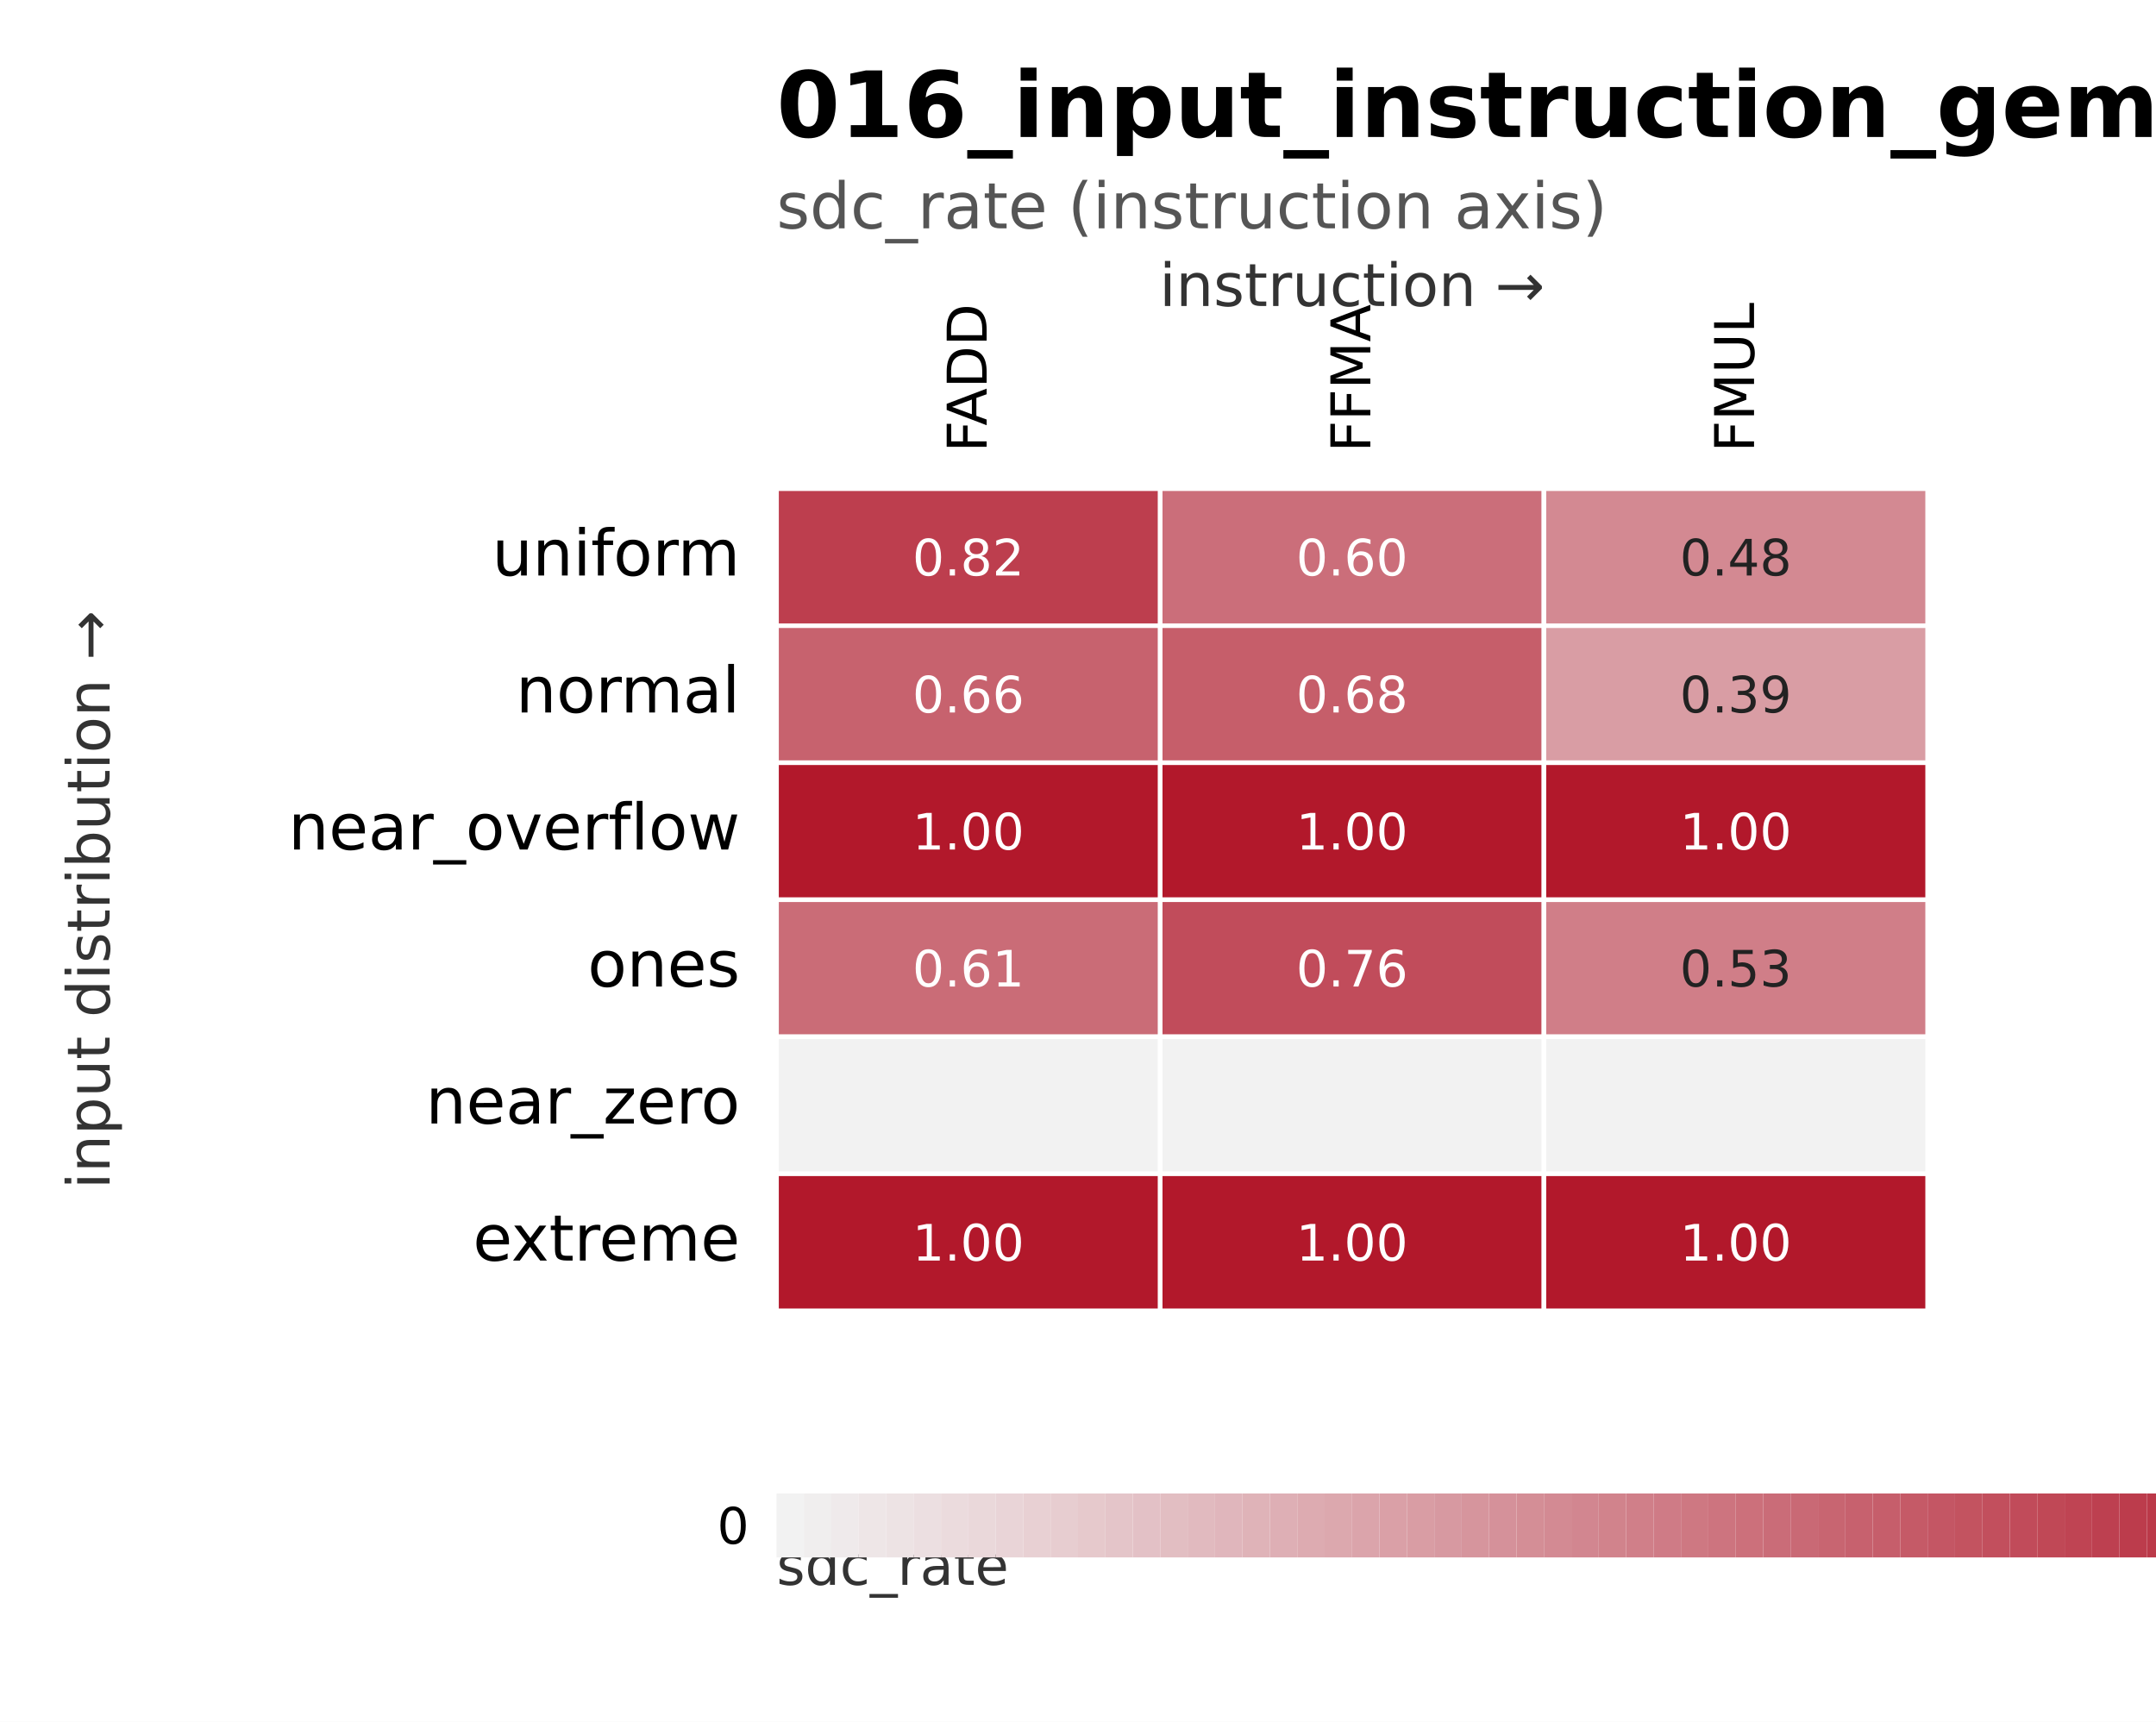
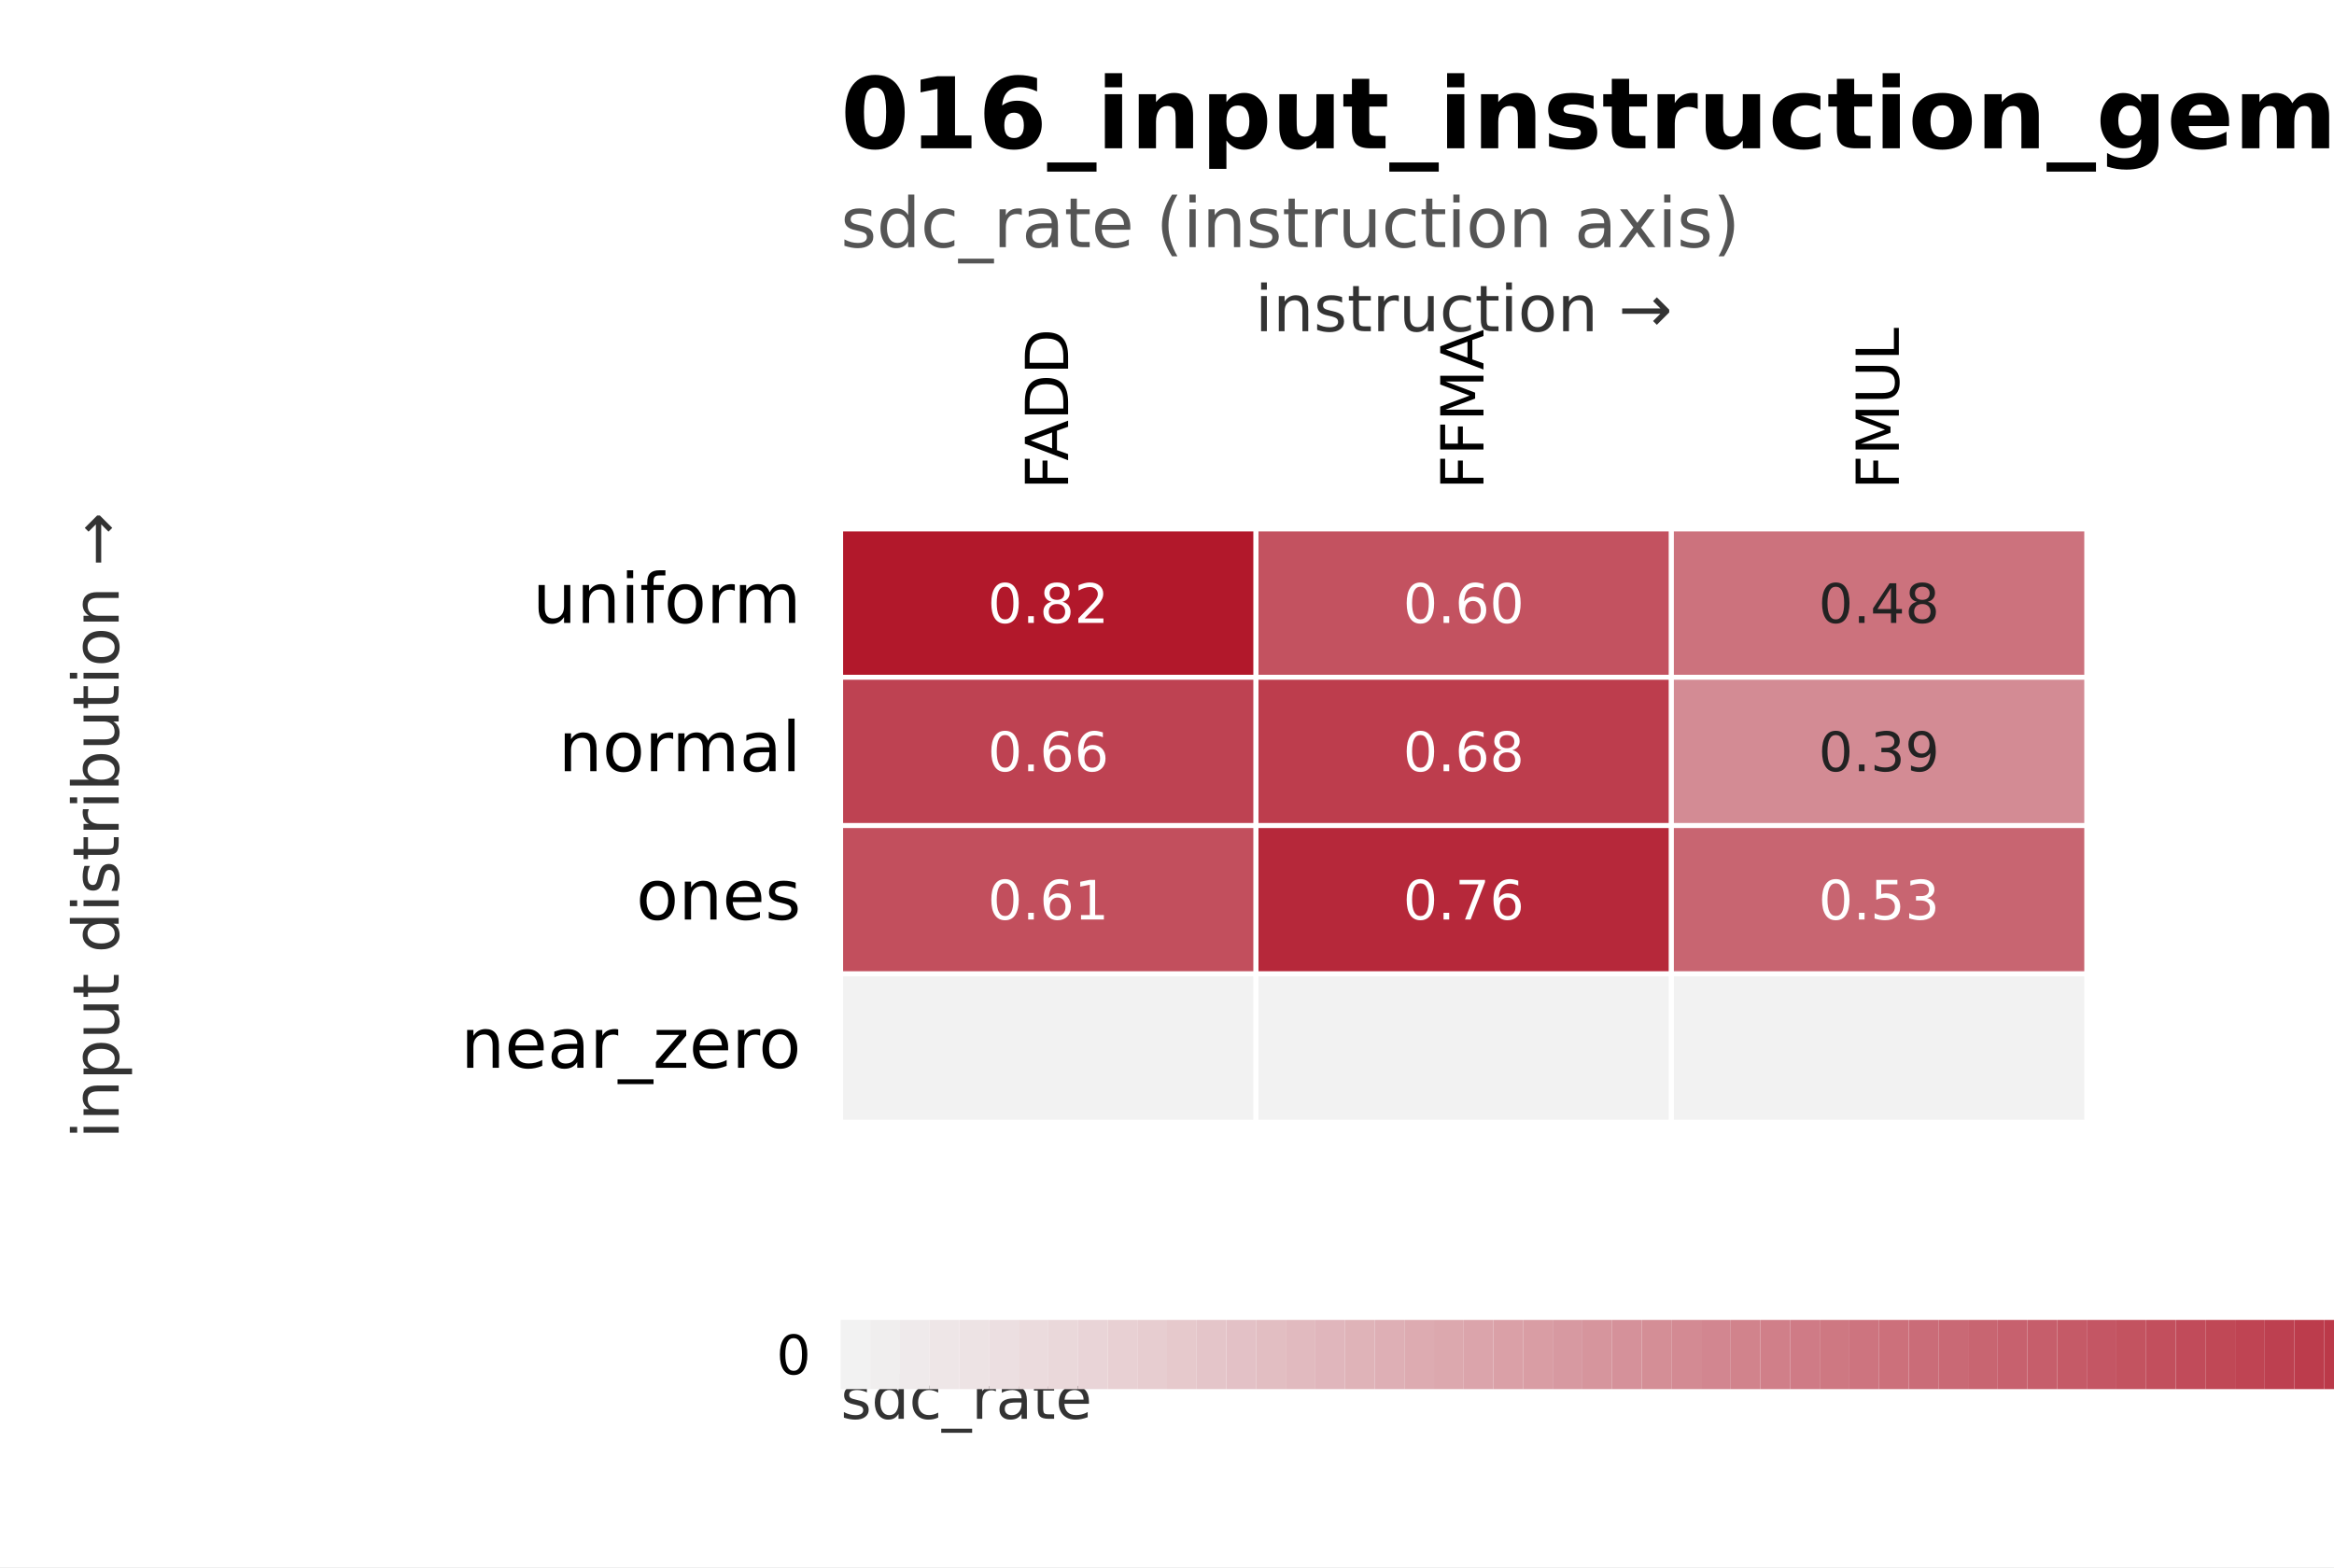
- <svg xmlns="http://www.w3.org/2000/svg" width="472" height="377" font-family="DejaVu Sans, Verdana, sans-serif">
+ <svg xmlns="http://www.w3.org/2000/svg" width="472" height="317" font-family="DejaVu Sans, Verdana, sans-serif">
  <rect width="100%" height="100%" fill="#ffffff" />
  <text x="170" y="30" font-size="20" font-weight="bold">016_input_instruction_gemm  [L2_1e-6]</text>
  <text x="170" y="50" font-size="14" fill="#555">sdc_rate  (instruction axis)</text>
  <text x="296" y="67" font-size="13" fill="#333" text-anchor="middle">instruction →</text>
  <text x="216" y="99" font-size="12" text-anchor="start" transform="rotate(-90 216 99)">FADD</text>
  <text x="300" y="99" font-size="12" text-anchor="start" transform="rotate(-90 300 99)">FFMA</text>
  <text x="384" y="99" font-size="12" text-anchor="start" transform="rotate(-90 384 99)">FMUL</text>
  <text x="162" y="126" font-size="14" text-anchor="end">uniform</text>
-   <rect x="170" y="107" width="84" height="30" fill="#bd3e4e" stroke="#ffffff" stroke-width="1" />
+   <rect x="170" y="107" width="84" height="30" fill="#b2182b" stroke="#ffffff" stroke-width="1" />
  <text x="212" y="126" font-size="11" fill="#ffffff" text-anchor="middle">0.82</text>
-   <rect x="254" y="107" width="84" height="30" fill="#cb6e7a" stroke="#ffffff" stroke-width="1" />
+   <rect x="254" y="107" width="84" height="30" fill="#c35260" stroke="#ffffff" stroke-width="1" />
  <text x="296" y="126" font-size="11" fill="#ffffff" text-anchor="middle">0.60</text>
-   <rect x="338" y="107" width="84" height="30" fill="#d38992" stroke="#ffffff" stroke-width="1" />
+   <rect x="338" y="107" width="84" height="30" fill="#cc727d" stroke="#ffffff" stroke-width="1" />
  <text x="380" y="126" font-size="11" fill="#222222" text-anchor="middle">0.48</text>
  <text x="162" y="156" font-size="14" text-anchor="end">normal</text>
-   <rect x="170" y="137" width="84" height="30" fill="#c7626e" stroke="#ffffff" stroke-width="1" />
+   <rect x="170" y="137" width="84" height="30" fill="#be4252" stroke="#ffffff" stroke-width="1" />
  <text x="212" y="156" font-size="11" fill="#ffffff" text-anchor="middle">0.66</text>
-   <rect x="254" y="137" width="84" height="30" fill="#c65e6a" stroke="#ffffff" stroke-width="1" />
+   <rect x="254" y="137" width="84" height="30" fill="#bd3d4d" stroke="#ffffff" stroke-width="1" />
  <text x="296" y="156" font-size="11" fill="#ffffff" text-anchor="middle">0.68</text>
-   <rect x="338" y="137" width="84" height="30" fill="#d99da4" stroke="#ffffff" stroke-width="1" />
+   <rect x="338" y="137" width="84" height="30" fill="#d38b94" stroke="#ffffff" stroke-width="1" />
  <text x="380" y="156" font-size="11" fill="#222222" text-anchor="middle">0.39</text>
-   <text x="162" y="186" font-size="14" text-anchor="end">near_overflow</text>
-   <rect x="170" y="167" width="84" height="30" fill="#b2182b" stroke="#ffffff" stroke-width="1" />
-   <text x="212" y="186" font-size="11" fill="#ffffff" text-anchor="middle">1.00</text>
-   <rect x="254" y="167" width="84" height="30" fill="#b2182b" stroke="#ffffff" stroke-width="1" />
-   <text x="296" y="186" font-size="11" fill="#ffffff" text-anchor="middle">1.00</text>
-   <rect x="338" y="167" width="84" height="30" fill="#b2182b" stroke="#ffffff" stroke-width="1" />
-   <text x="380" y="186" font-size="11" fill="#ffffff" text-anchor="middle">1.00</text>
-   <text x="162" y="216" font-size="14" text-anchor="end">ones</text>
-   <rect x="170" y="197" width="84" height="30" fill="#ca6c77" stroke="#ffffff" stroke-width="1" />
-   <text x="212" y="216" font-size="11" fill="#ffffff" text-anchor="middle">0.61</text>
-   <rect x="254" y="197" width="84" height="30" fill="#c14c5b" stroke="#ffffff" stroke-width="1" />
-   <text x="296" y="216" font-size="11" fill="#ffffff" text-anchor="middle">0.76</text>
-   <rect x="338" y="197" width="84" height="30" fill="#d07e88" stroke="#ffffff" stroke-width="1" />
-   <text x="380" y="216" font-size="11" fill="#222222" text-anchor="middle">0.53</text>
-   <text x="162" y="246" font-size="14" text-anchor="end">near_zero</text>
-   <rect x="170" y="227" width="84" height="30" fill="#f2f2f2" stroke="#ffffff" stroke-width="1" />
-   <rect x="254" y="227" width="84" height="30" fill="#f2f2f2" stroke="#ffffff" stroke-width="1" />
-   <rect x="338" y="227" width="84" height="30" fill="#f2f2f2" stroke="#ffffff" stroke-width="1" />
-   <text x="162" y="276" font-size="14" text-anchor="end">extreme</text>
-   <rect x="170" y="257" width="84" height="30" fill="#b2182b" stroke="#ffffff" stroke-width="1" />
-   <text x="212" y="276" font-size="11" fill="#ffffff" text-anchor="middle">1.00</text>
-   <rect x="254" y="257" width="84" height="30" fill="#b2182b" stroke="#ffffff" stroke-width="1" />
-   <text x="296" y="276" font-size="11" fill="#ffffff" text-anchor="middle">1.00</text>
-   <rect x="338" y="257" width="84" height="30" fill="#b2182b" stroke="#ffffff" stroke-width="1" />
-   <text x="380" y="276" font-size="11" fill="#ffffff" text-anchor="middle">1.00</text>
-   <text x="24" y="197" font-size="13" fill="#333" text-anchor="middle" transform="rotate(-90 24 197)">input distribution →</text>
-   <text x="170" y="347" font-size="12" fill="#333">sdc_rate</text>
-   <text x="164" y="338" font-size="11" text-anchor="end">0</text>
-   <rect x="170" y="327" width="6" height="14" fill="#f2f2f2" />
-   <rect x="176" y="327" width="6" height="14" fill="#f0eeee" />
-   <rect x="182" y="327" width="6" height="14" fill="#efeaeb" />
-   <rect x="188" y="327" width="6" height="14" fill="#eee6e7" />
-   <rect x="194" y="327" width="6" height="14" fill="#ede3e4" />
-   <rect x="200" y="327" width="6" height="14" fill="#ecdfe1" />
-   <rect x="206" y="327" width="6" height="14" fill="#ebdbdd" />
-   <rect x="212" y="327" width="6" height="14" fill="#ead8da" />
-   <rect x="218" y="327" width="6" height="14" fill="#e9d4d7" />
-   <rect x="224" y="327" width="6" height="14" fill="#e8d0d3" />
-   <rect x="230" y="327" width="6" height="14" fill="#e7cdd0" />
-   <rect x="236" y="327" width="6" height="14" fill="#e6c9cc" />
-   <rect x="242" y="327" width="6" height="14" fill="#e4c5c9" />
-   <rect x="248" y="327" width="6" height="14" fill="#e3c1c6" />
-   <rect x="254" y="327" width="6" height="14" fill="#e2bec2" />
-   <rect x="260" y="327" width="6" height="14" fill="#e1babf" />
-   <rect x="266" y="327" width="6" height="14" fill="#e0b6bc" />
-   <rect x="272" y="327" width="6" height="14" fill="#dfb3b8" />
-   <rect x="278" y="327" width="6" height="14" fill="#deafb5" />
-   <rect x="284" y="327" width="6" height="14" fill="#ddabb1" />
-   <rect x="290" y="327" width="6" height="14" fill="#dca8ae" />
-   <rect x="296" y="327" width="6" height="14" fill="#dba4ab" />
-   <rect x="302" y="327" width="6" height="14" fill="#daa0a7" />
-   <rect x="308" y="327" width="6" height="14" fill="#d99da4" />
-   <rect x="314" y="327" width="6" height="14" fill="#d799a1" />
-   <rect x="320" y="327" width="6" height="14" fill="#d6959d" />
-   <rect x="326" y="327" width="6" height="14" fill="#d5919a" />
-   <rect x="332" y="327" width="6" height="14" fill="#d48e96" />
-   <rect x="338" y="327" width="6" height="14" fill="#d38a93" />
-   <rect x="344" y="327" width="6" height="14" fill="#d28690" />
-   <rect x="350" y="327" width="6" height="14" fill="#d1838c" />
-   <rect x="356" y="327" width="6" height="14" fill="#d07f89" />
-   <rect x="362" y="327" width="6" height="14" fill="#cf7b86" />
-   <rect x="368" y="327" width="6" height="14" fill="#ce7882" />
-   <rect x="374" y="327" width="6" height="14" fill="#cd747f" />
-   <rect x="380" y="327" width="6" height="14" fill="#cc707b" />
-   <rect x="386" y="327" width="6" height="14" fill="#ca6c78" />
-   <rect x="392" y="327" width="6" height="14" fill="#c96975" />
-   <rect x="398" y="327" width="6" height="14" fill="#c86571" />
-   <rect x="404" y="327" width="6" height="14" fill="#c7616e" />
-   <rect x="410" y="327" width="6" height="14" fill="#c65e6b" />
-   <rect x="416" y="327" width="6" height="14" fill="#c55a67" />
-   <rect x="422" y="327" width="6" height="14" fill="#c45664" />
-   <rect x="428" y="327" width="6" height="14" fill="#c35360" />
-   <rect x="434" y="327" width="6" height="14" fill="#c24f5d" />
-   <rect x="440" y="327" width="6" height="14" fill="#c14b5a" />
-   <rect x="446" y="327" width="6" height="14" fill="#c04856" />
-   <rect x="452" y="327" width="6" height="14" fill="#bf4453" />
-   <rect x="458" y="327" width="6" height="14" fill="#bd4050" />
-   <rect x="464" y="327" width="6" height="14" fill="#bc3c4c" />
-   <rect x="470" y="327" width="6" height="14" fill="#bb3949" />
-   <rect x="476" y="327" width="6" height="14" fill="#ba3545" />
-   <rect x="482" y="327" width="6" height="14" fill="#b93142" />
-   <rect x="488" y="327" width="6" height="14" fill="#b82e3f" />
-   <rect x="494" y="327" width="6" height="14" fill="#b72a3b" />
-   <rect x="500" y="327" width="6" height="14" fill="#b62638" />
-   <rect x="506" y="327" width="6" height="14" fill="#b52335" />
-   <rect x="512" y="327" width="6" height="14" fill="#b41f31" />
-   <rect x="518" y="327" width="6" height="14" fill="#b31b2e" />
-   <rect x="524" y="327" width="6" height="14" fill="#b2182b" />
-   <text x="536" y="338" font-size="11">1</text>
+   <text x="162" y="186" font-size="14" text-anchor="end">ones</text>
+   <rect x="170" y="167" width="84" height="30" fill="#c24f5d" stroke="#ffffff" stroke-width="1" />
+   <text x="212" y="186" font-size="11" fill="#ffffff" text-anchor="middle">0.61</text>
+   <rect x="254" y="167" width="84" height="30" fill="#b6283a" stroke="#ffffff" stroke-width="1" />
+   <text x="296" y="186" font-size="11" fill="#ffffff" text-anchor="middle">0.76</text>
+   <rect x="338" y="167" width="84" height="30" fill="#c86571" stroke="#ffffff" stroke-width="1" />
+   <text x="380" y="186" font-size="11" fill="#ffffff" text-anchor="middle">0.53</text>
+   <text x="162" y="216" font-size="14" text-anchor="end">near_zero</text>
+   <rect x="170" y="197" width="84" height="30" fill="#f2f2f2" stroke="#ffffff" stroke-width="1" />
+   <rect x="254" y="197" width="84" height="30" fill="#f2f2f2" stroke="#ffffff" stroke-width="1" />
+   <rect x="338" y="197" width="84" height="30" fill="#f2f2f2" stroke="#ffffff" stroke-width="1" />
+   <text x="24" y="167" font-size="13" fill="#333" text-anchor="middle" transform="rotate(-90 24 167)">input distribution →</text>
+   <text x="170" y="287" font-size="12" fill="#333">sdc_rate</text>
+   <text x="164" y="278" font-size="11" text-anchor="end">0</text>
+   <rect x="170" y="267" width="6" height="14" fill="#f2f2f2" />
+   <rect x="176" y="267" width="6" height="14" fill="#f0eeee" />
+   <rect x="182" y="267" width="6" height="14" fill="#efeaeb" />
+   <rect x="188" y="267" width="6" height="14" fill="#eee6e7" />
+   <rect x="194" y="267" width="6" height="14" fill="#ede3e4" />
+   <rect x="200" y="267" width="6" height="14" fill="#ecdfe1" />
+   <rect x="206" y="267" width="6" height="14" fill="#ebdbdd" />
+   <rect x="212" y="267" width="6" height="14" fill="#ead8da" />
+   <rect x="218" y="267" width="6" height="14" fill="#e9d4d7" />
+   <rect x="224" y="267" width="6" height="14" fill="#e8d0d3" />
+   <rect x="230" y="267" width="6" height="14" fill="#e7cdd0" />
+   <rect x="236" y="267" width="6" height="14" fill="#e6c9cc" />
+   <rect x="242" y="267" width="6" height="14" fill="#e4c5c9" />
+   <rect x="248" y="267" width="6" height="14" fill="#e3c1c6" />
+   <rect x="254" y="267" width="6" height="14" fill="#e2bec2" />
+   <rect x="260" y="267" width="6" height="14" fill="#e1babf" />
+   <rect x="266" y="267" width="6" height="14" fill="#e0b6bc" />
+   <rect x="272" y="267" width="6" height="14" fill="#dfb3b8" />
+   <rect x="278" y="267" width="6" height="14" fill="#deafb5" />
+   <rect x="284" y="267" width="6" height="14" fill="#ddabb1" />
+   <rect x="290" y="267" width="6" height="14" fill="#dca8ae" />
+   <rect x="296" y="267" width="6" height="14" fill="#dba4ab" />
+   <rect x="302" y="267" width="6" height="14" fill="#daa0a7" />
+   <rect x="308" y="267" width="6" height="14" fill="#d99da4" />
+   <rect x="314" y="267" width="6" height="14" fill="#d799a1" />
+   <rect x="320" y="267" width="6" height="14" fill="#d6959d" />
+   <rect x="326" y="267" width="6" height="14" fill="#d5919a" />
+   <rect x="332" y="267" width="6" height="14" fill="#d48e96" />
+   <rect x="338" y="267" width="6" height="14" fill="#d38a93" />
+   <rect x="344" y="267" width="6" height="14" fill="#d28690" />
+   <rect x="350" y="267" width="6" height="14" fill="#d1838c" />
+   <rect x="356" y="267" width="6" height="14" fill="#d07f89" />
+   <rect x="362" y="267" width="6" height="14" fill="#cf7b86" />
+   <rect x="368" y="267" width="6" height="14" fill="#ce7882" />
+   <rect x="374" y="267" width="6" height="14" fill="#cd747f" />
+   <rect x="380" y="267" width="6" height="14" fill="#cc707b" />
+   <rect x="386" y="267" width="6" height="14" fill="#ca6c78" />
+   <rect x="392" y="267" width="6" height="14" fill="#c96975" />
+   <rect x="398" y="267" width="6" height="14" fill="#c86571" />
+   <rect x="404" y="267" width="6" height="14" fill="#c7616e" />
+   <rect x="410" y="267" width="6" height="14" fill="#c65e6b" />
+   <rect x="416" y="267" width="6" height="14" fill="#c55a67" />
+   <rect x="422" y="267" width="6" height="14" fill="#c45664" />
+   <rect x="428" y="267" width="6" height="14" fill="#c35360" />
+   <rect x="434" y="267" width="6" height="14" fill="#c24f5d" />
+   <rect x="440" y="267" width="6" height="14" fill="#c14b5a" />
+   <rect x="446" y="267" width="6" height="14" fill="#c04856" />
+   <rect x="452" y="267" width="6" height="14" fill="#bf4453" />
+   <rect x="458" y="267" width="6" height="14" fill="#bd4050" />
+   <rect x="464" y="267" width="6" height="14" fill="#bc3c4c" />
+   <rect x="470" y="267" width="6" height="14" fill="#bb3949" />
+   <rect x="476" y="267" width="6" height="14" fill="#ba3545" />
+   <rect x="482" y="267" width="6" height="14" fill="#b93142" />
+   <rect x="488" y="267" width="6" height="14" fill="#b82e3f" />
+   <rect x="494" y="267" width="6" height="14" fill="#b72a3b" />
+   <rect x="500" y="267" width="6" height="14" fill="#b62638" />
+   <rect x="506" y="267" width="6" height="14" fill="#b52335" />
+   <rect x="512" y="267" width="6" height="14" fill="#b41f31" />
+   <rect x="518" y="267" width="6" height="14" fill="#b31b2e" />
+   <rect x="524" y="267" width="6" height="14" fill="#b2182b" />
+   <text x="536" y="278" font-size="11">0.821</text>
</svg>
